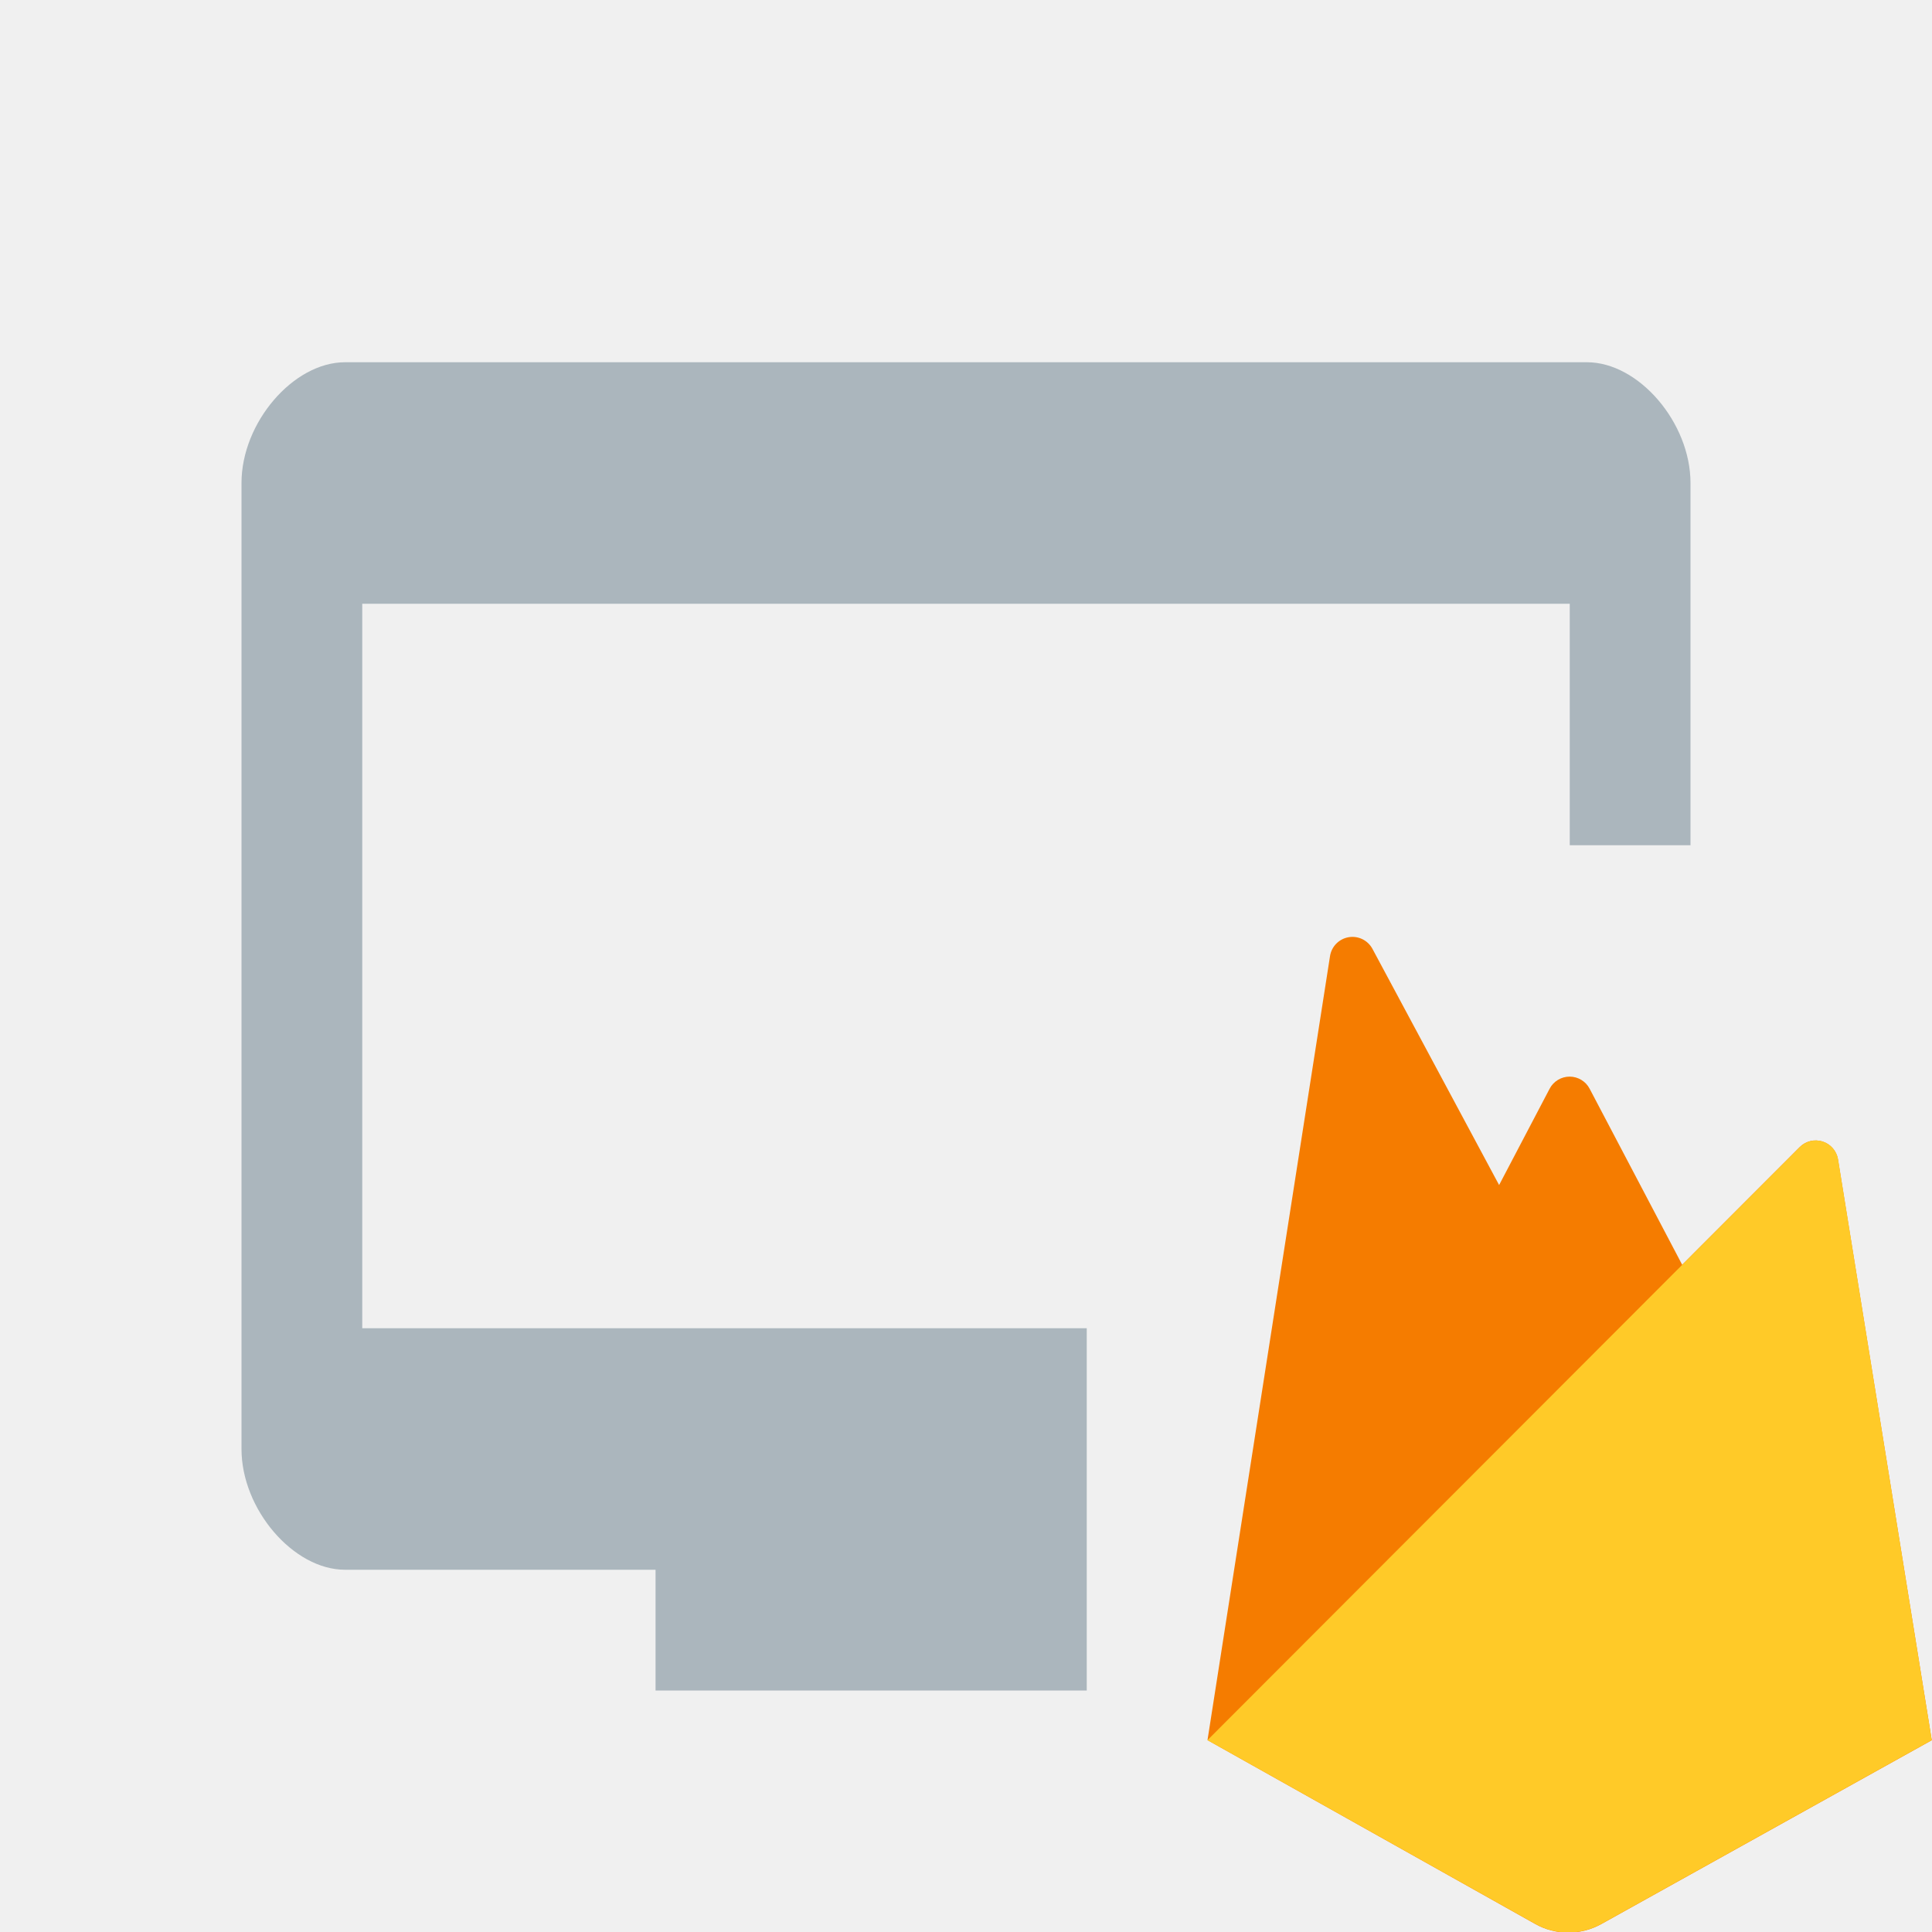
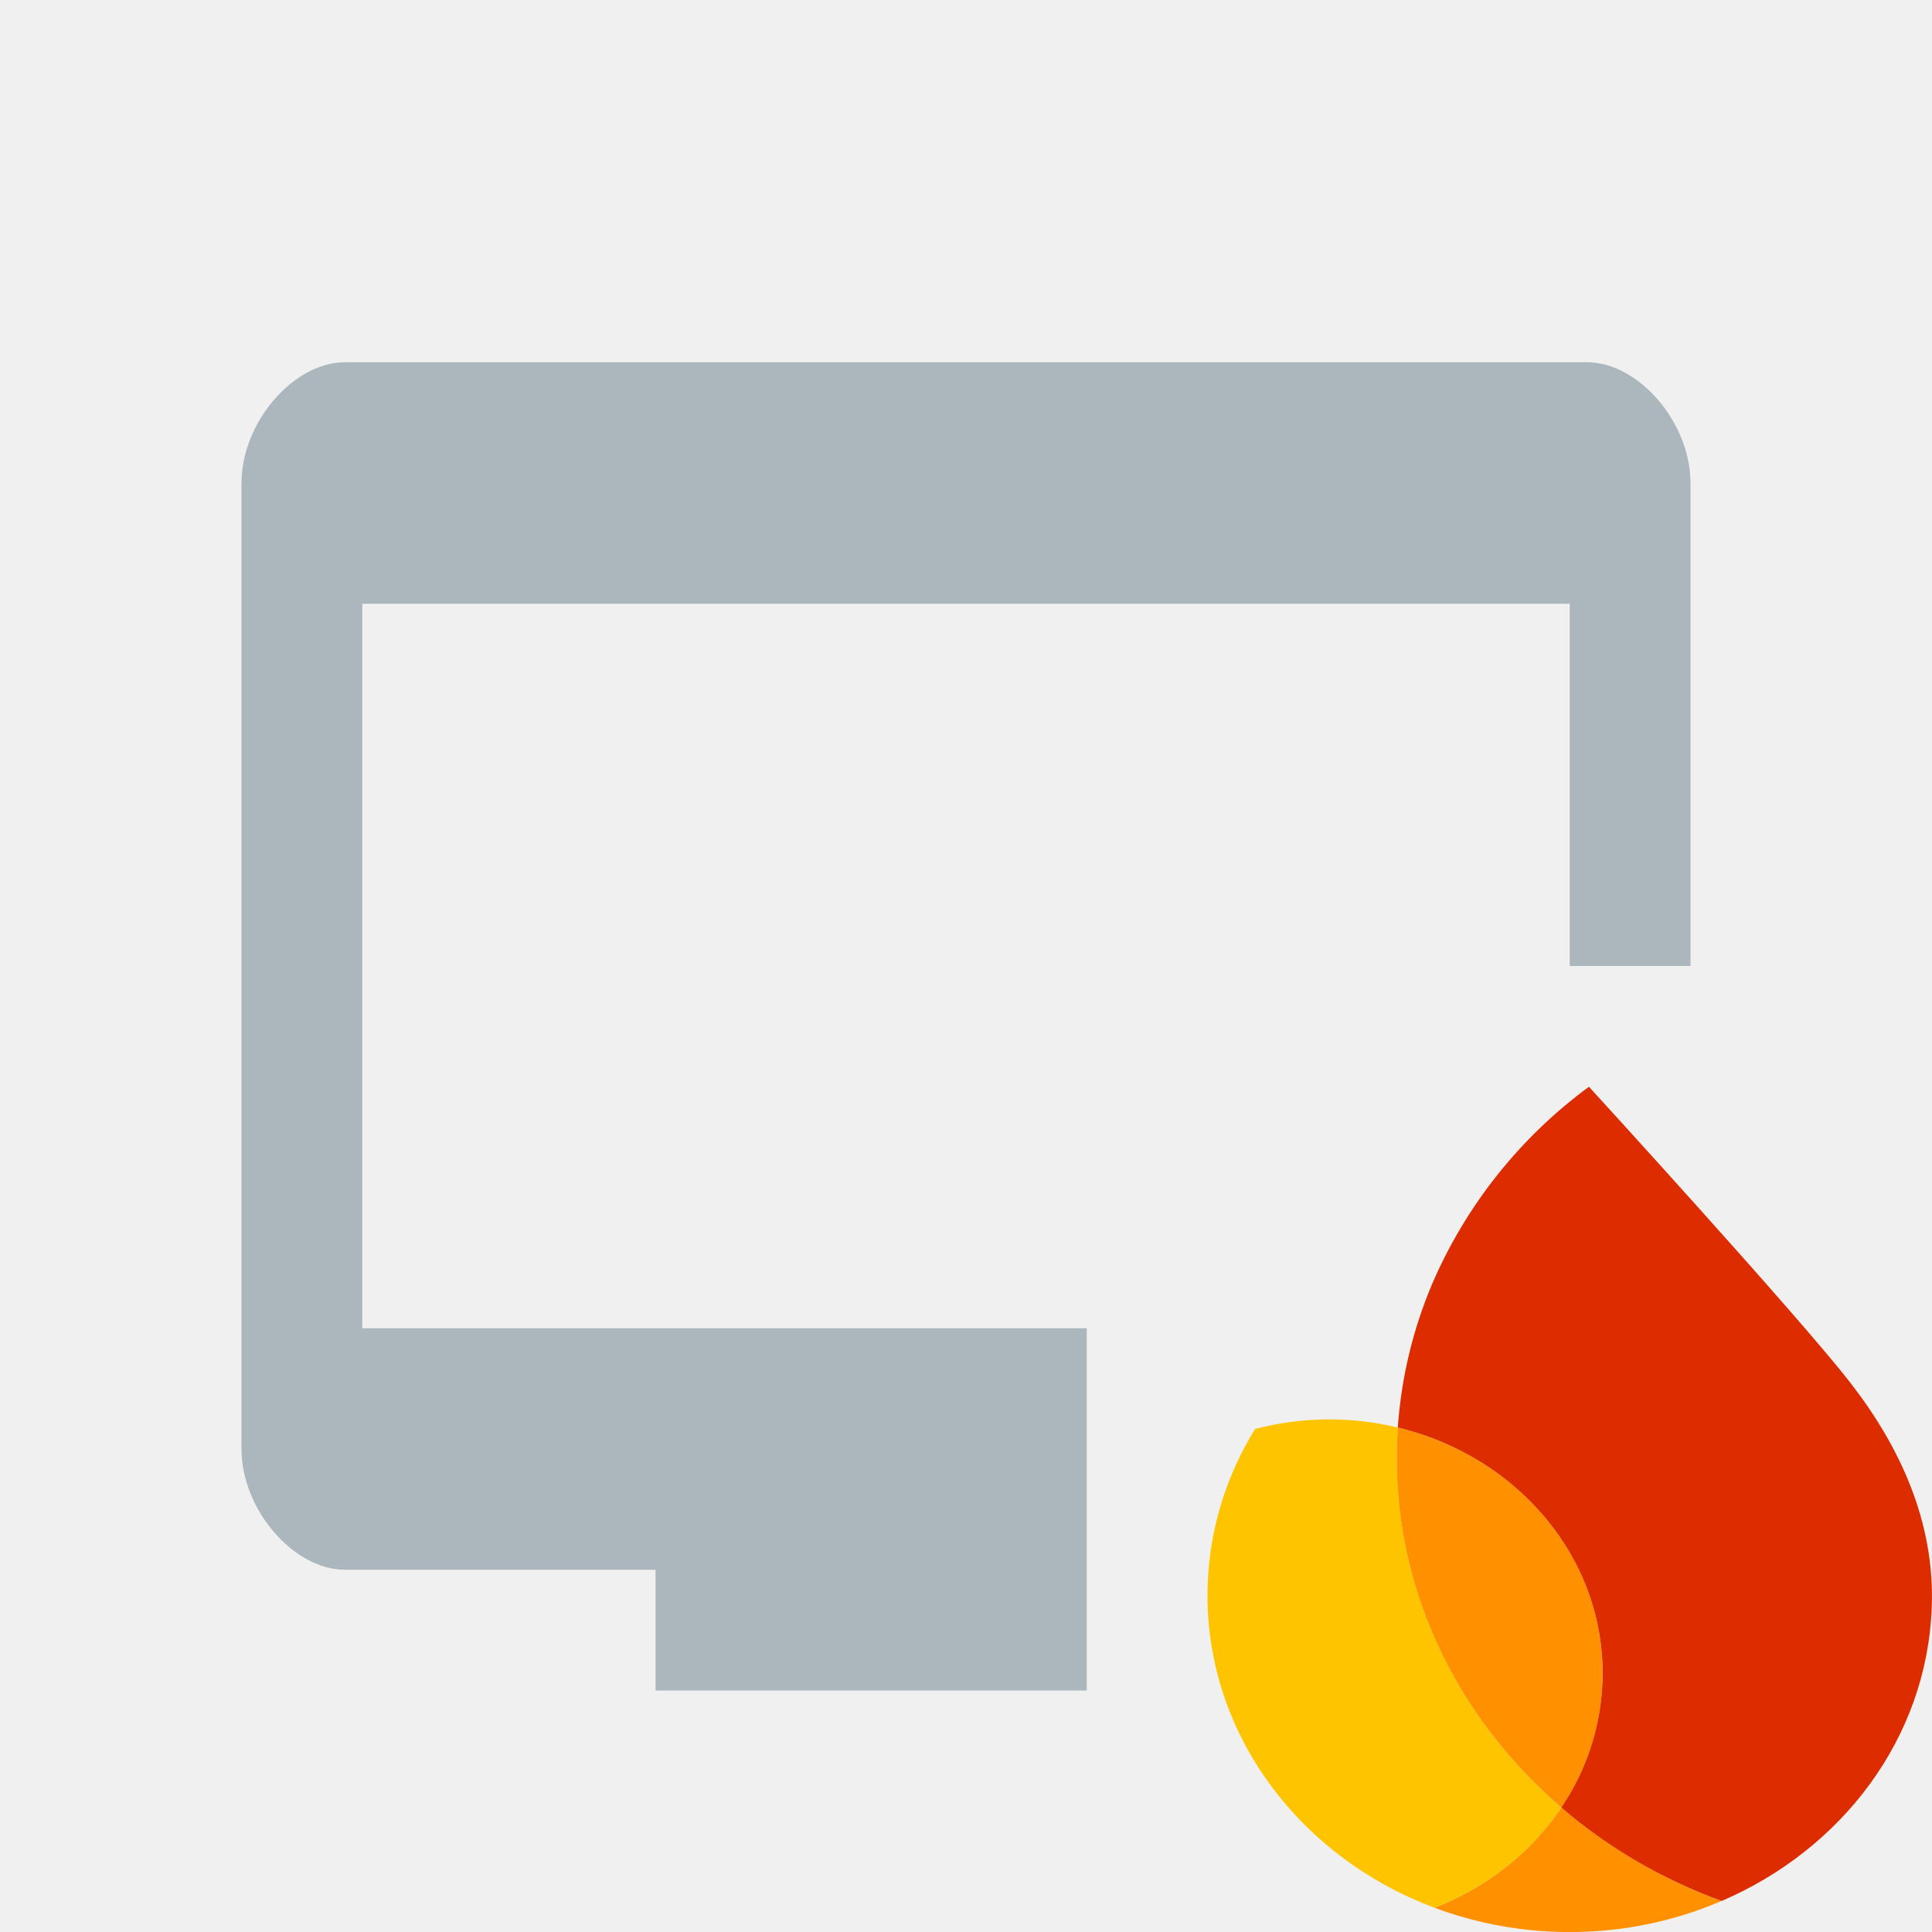
<svg xmlns="http://www.w3.org/2000/svg" width="16" height="16" viewBox="0 0 16 16" fill="none">
  <g clip-path="url(#clip0_4400_1048)">
-     <path fill-rule="evenodd" clip-rule="evenodd" d="M2.857 3h10.286c.428 0 .857.5.857 1v3h-1V5H3v6h6v3H5.429v-1H2.857C2.43 13 2 12.5 2 12V4c0-.5.429-1 .857-1z" fill="#9AA7B0" fill-opacity=".8" />
-     <path d="M15.221 9.6a.187.187 0 0 0-.317-.1l-.973.974-.766-1.457a.187.187 0 0 0-.332 0l-.418.797-1.05-1.958a.188.188 0 0 0-.35.06L10 14.411l2.713 1.522c.17.096.378.096.549.001l2.736-1.522-.777-4.812z" fill="#F57C00" />
-     <path d="M15.998 14.412L15.222 9.6a.187.187 0 0 0-.317-.1L10 14.411l2.713 1.521c.17.096.378.096.549.001l2.736-1.522z" fill="#FFCA28" />
+     <g clip-path="url(#clip1_4400_1048)">
+       <path fill-rule="evenodd" clip-rule="evenodd" d="M2.857 3h10.286c.428 0 .857.5.857 1v4h-1V5H3v6h6v3H5.429v-1H2.857C2.43 13 2 12.5 2 12V4c0-.5.429-1 .857-1z" fill="#9AA7B0" fill-opacity=".8" />
+       <path d="M11.88 15.799c.314.118.657.188 1.016.2.486.015.948-.078 1.361-.256a4.302 4.302 0 0 1-1.327-.774c-.248.37-.615.661-1.05.83z" fill="#FF9100" />
+       <path d="M12.93 14.97c-.874-.752-1.405-1.84-1.36-3.032l.006-.116a2.43 2.43 0 0 0-1.182.012c-.234.38-.375.815-.392 1.282-.045 1.205.74 2.257 1.877 2.683.436-.169.803-.46 1.051-.83z" fill="#FFC400" />
+       <path d="M12.93 14.97c.203-.303.327-.657.34-1.039.039-1.004-.688-1.868-1.694-2.109a4.496 4.496 0 0 0-.006.117c-.045 1.192.486 2.279 1.36 3.03z" fill="#FF9100" />
+       <path d="M13.159 9a3.98 3.98 0 0 0-1.3 1.636c-.156.37-.254.769-.283 1.186 1.006.241 1.733 1.105 1.695 2.11a1.985 1.985 0 0 1-.341 1.037c.383.329.832.594 1.328.774.994-.427 1.7-1.345 1.74-2.433.027-.704-.264-1.332-.676-1.861C14.887 10.889 13.159 9 13.159 9z" fill="#DD2C00" />
+     </g>
  </g>
  <defs>
    <clipPath id="clip0_4400_1048">
      <path fill="#fff" d="M0 0h16v16H0z" />
    </clipPath>
+     <clipPath id="clip1_4400_1048">
+       <path fill="#fff" d="M0 0h16v16H0z" />
+     </clipPath>
  </defs>
</svg>
